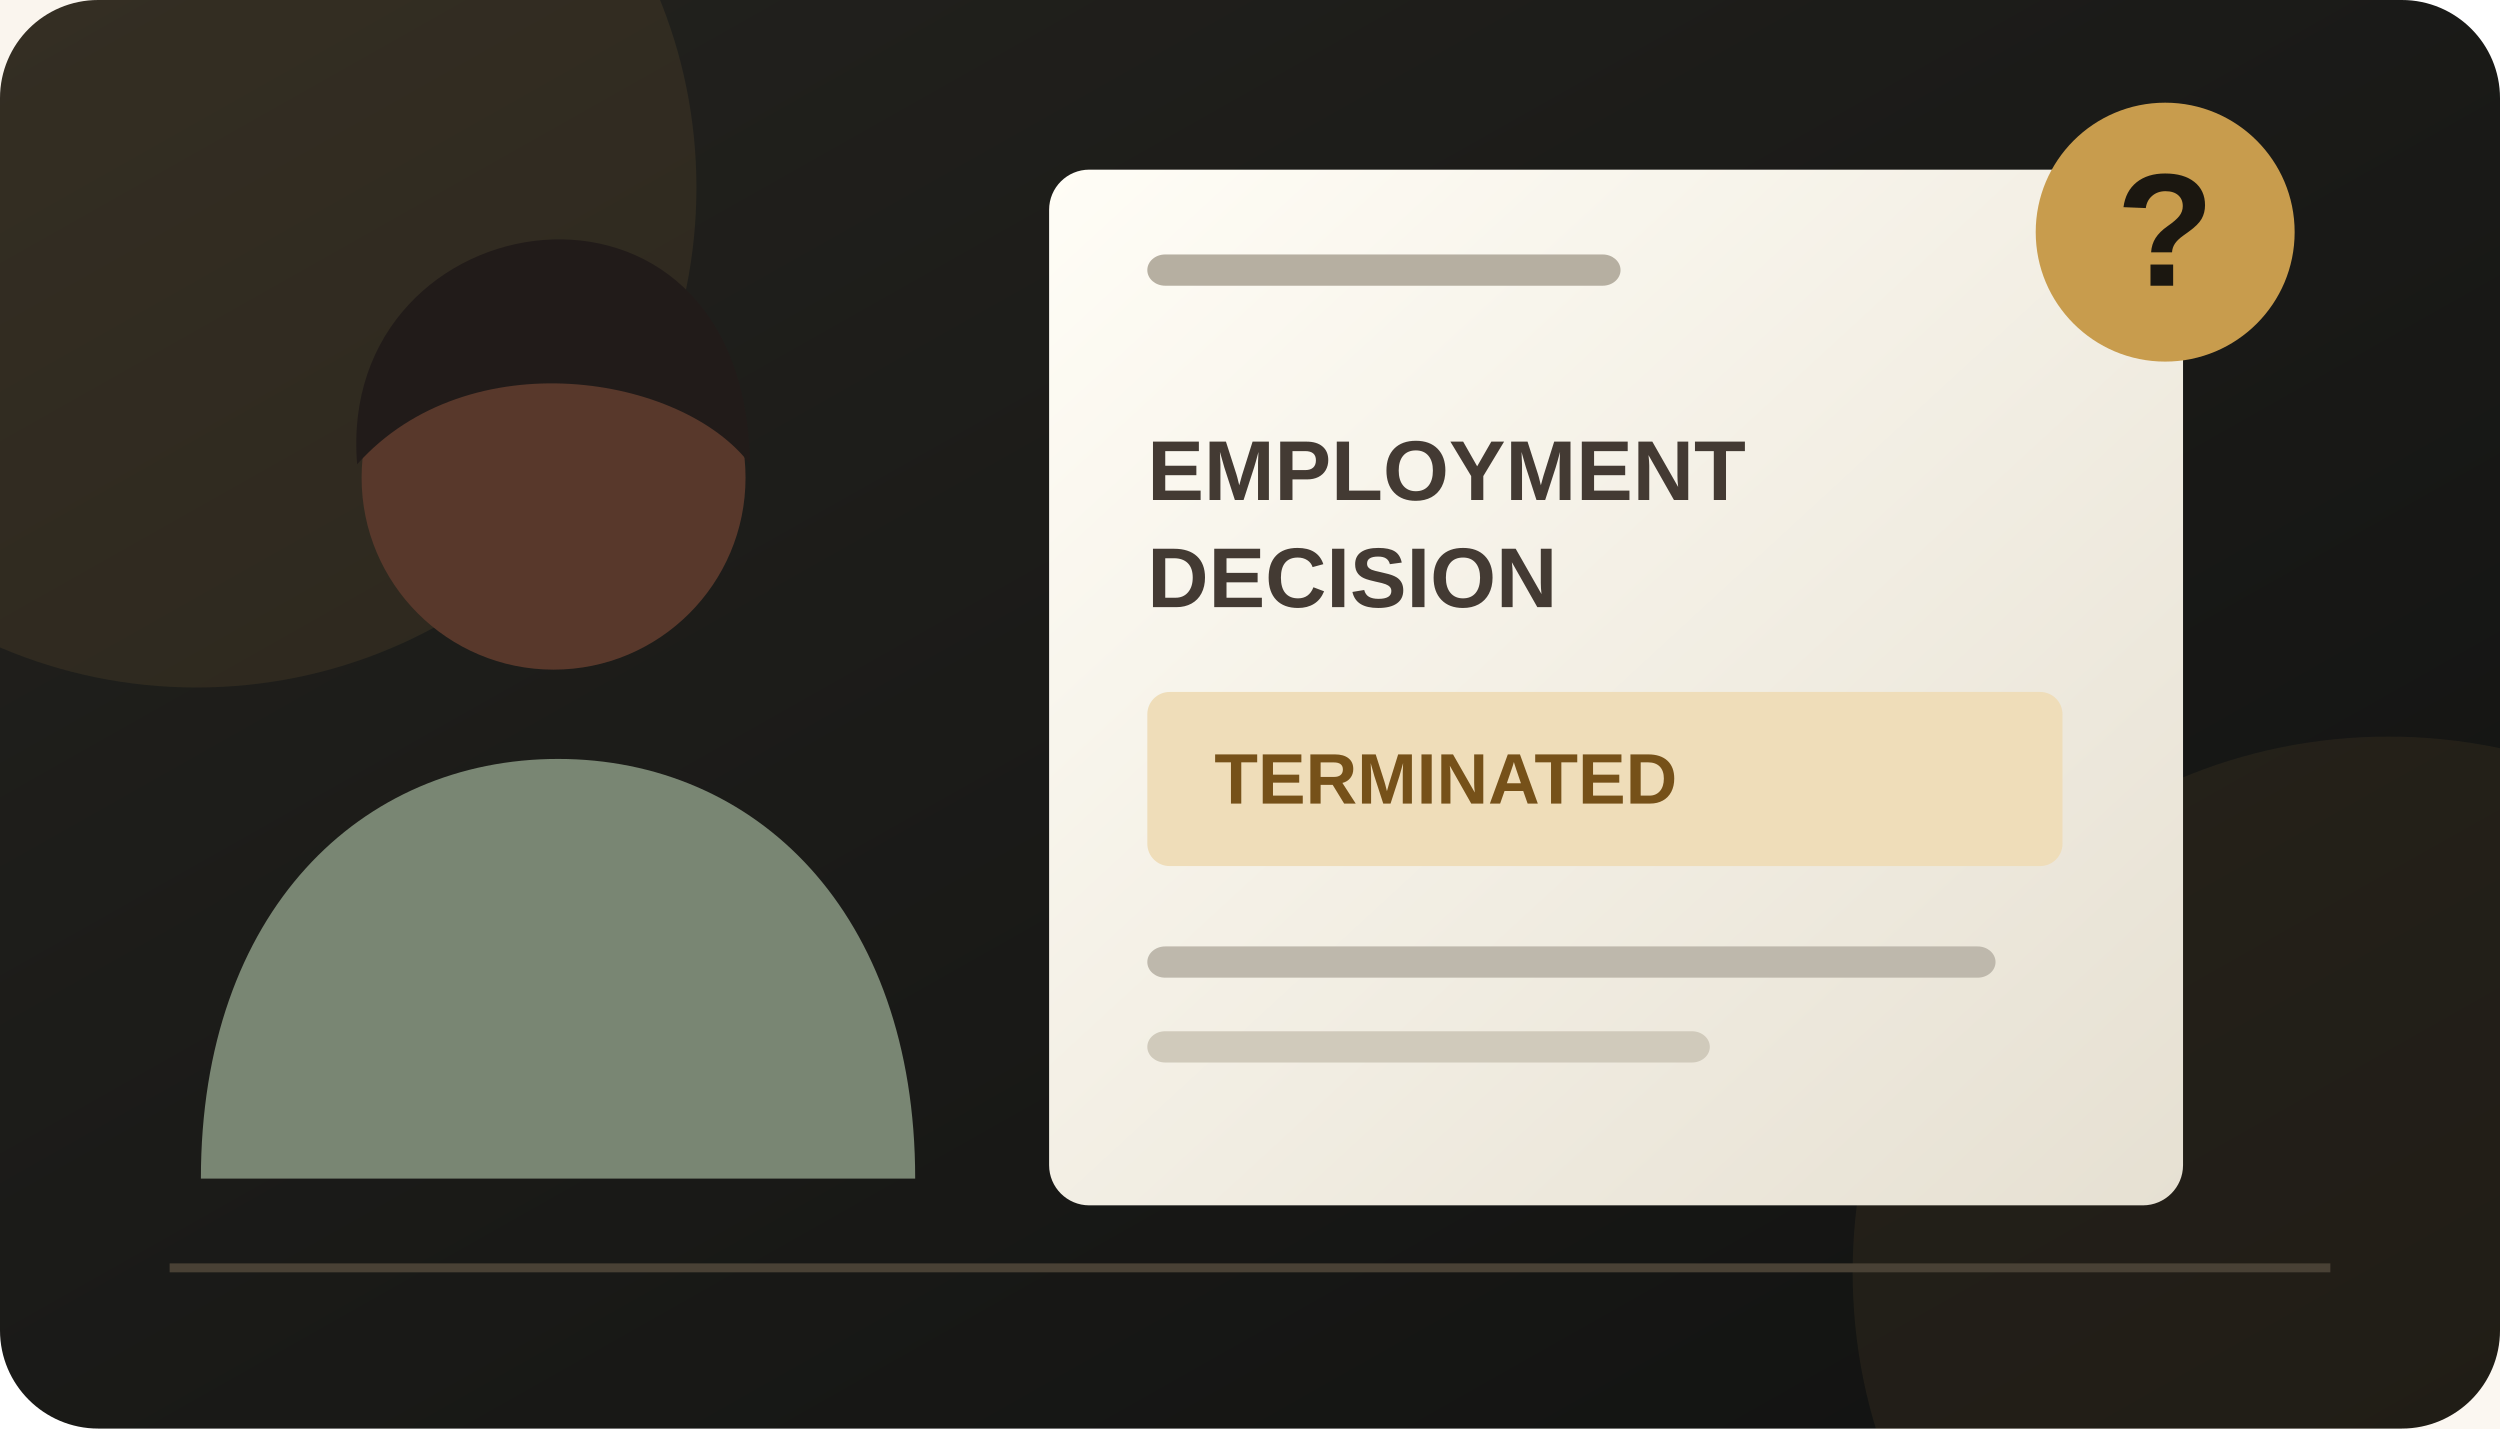
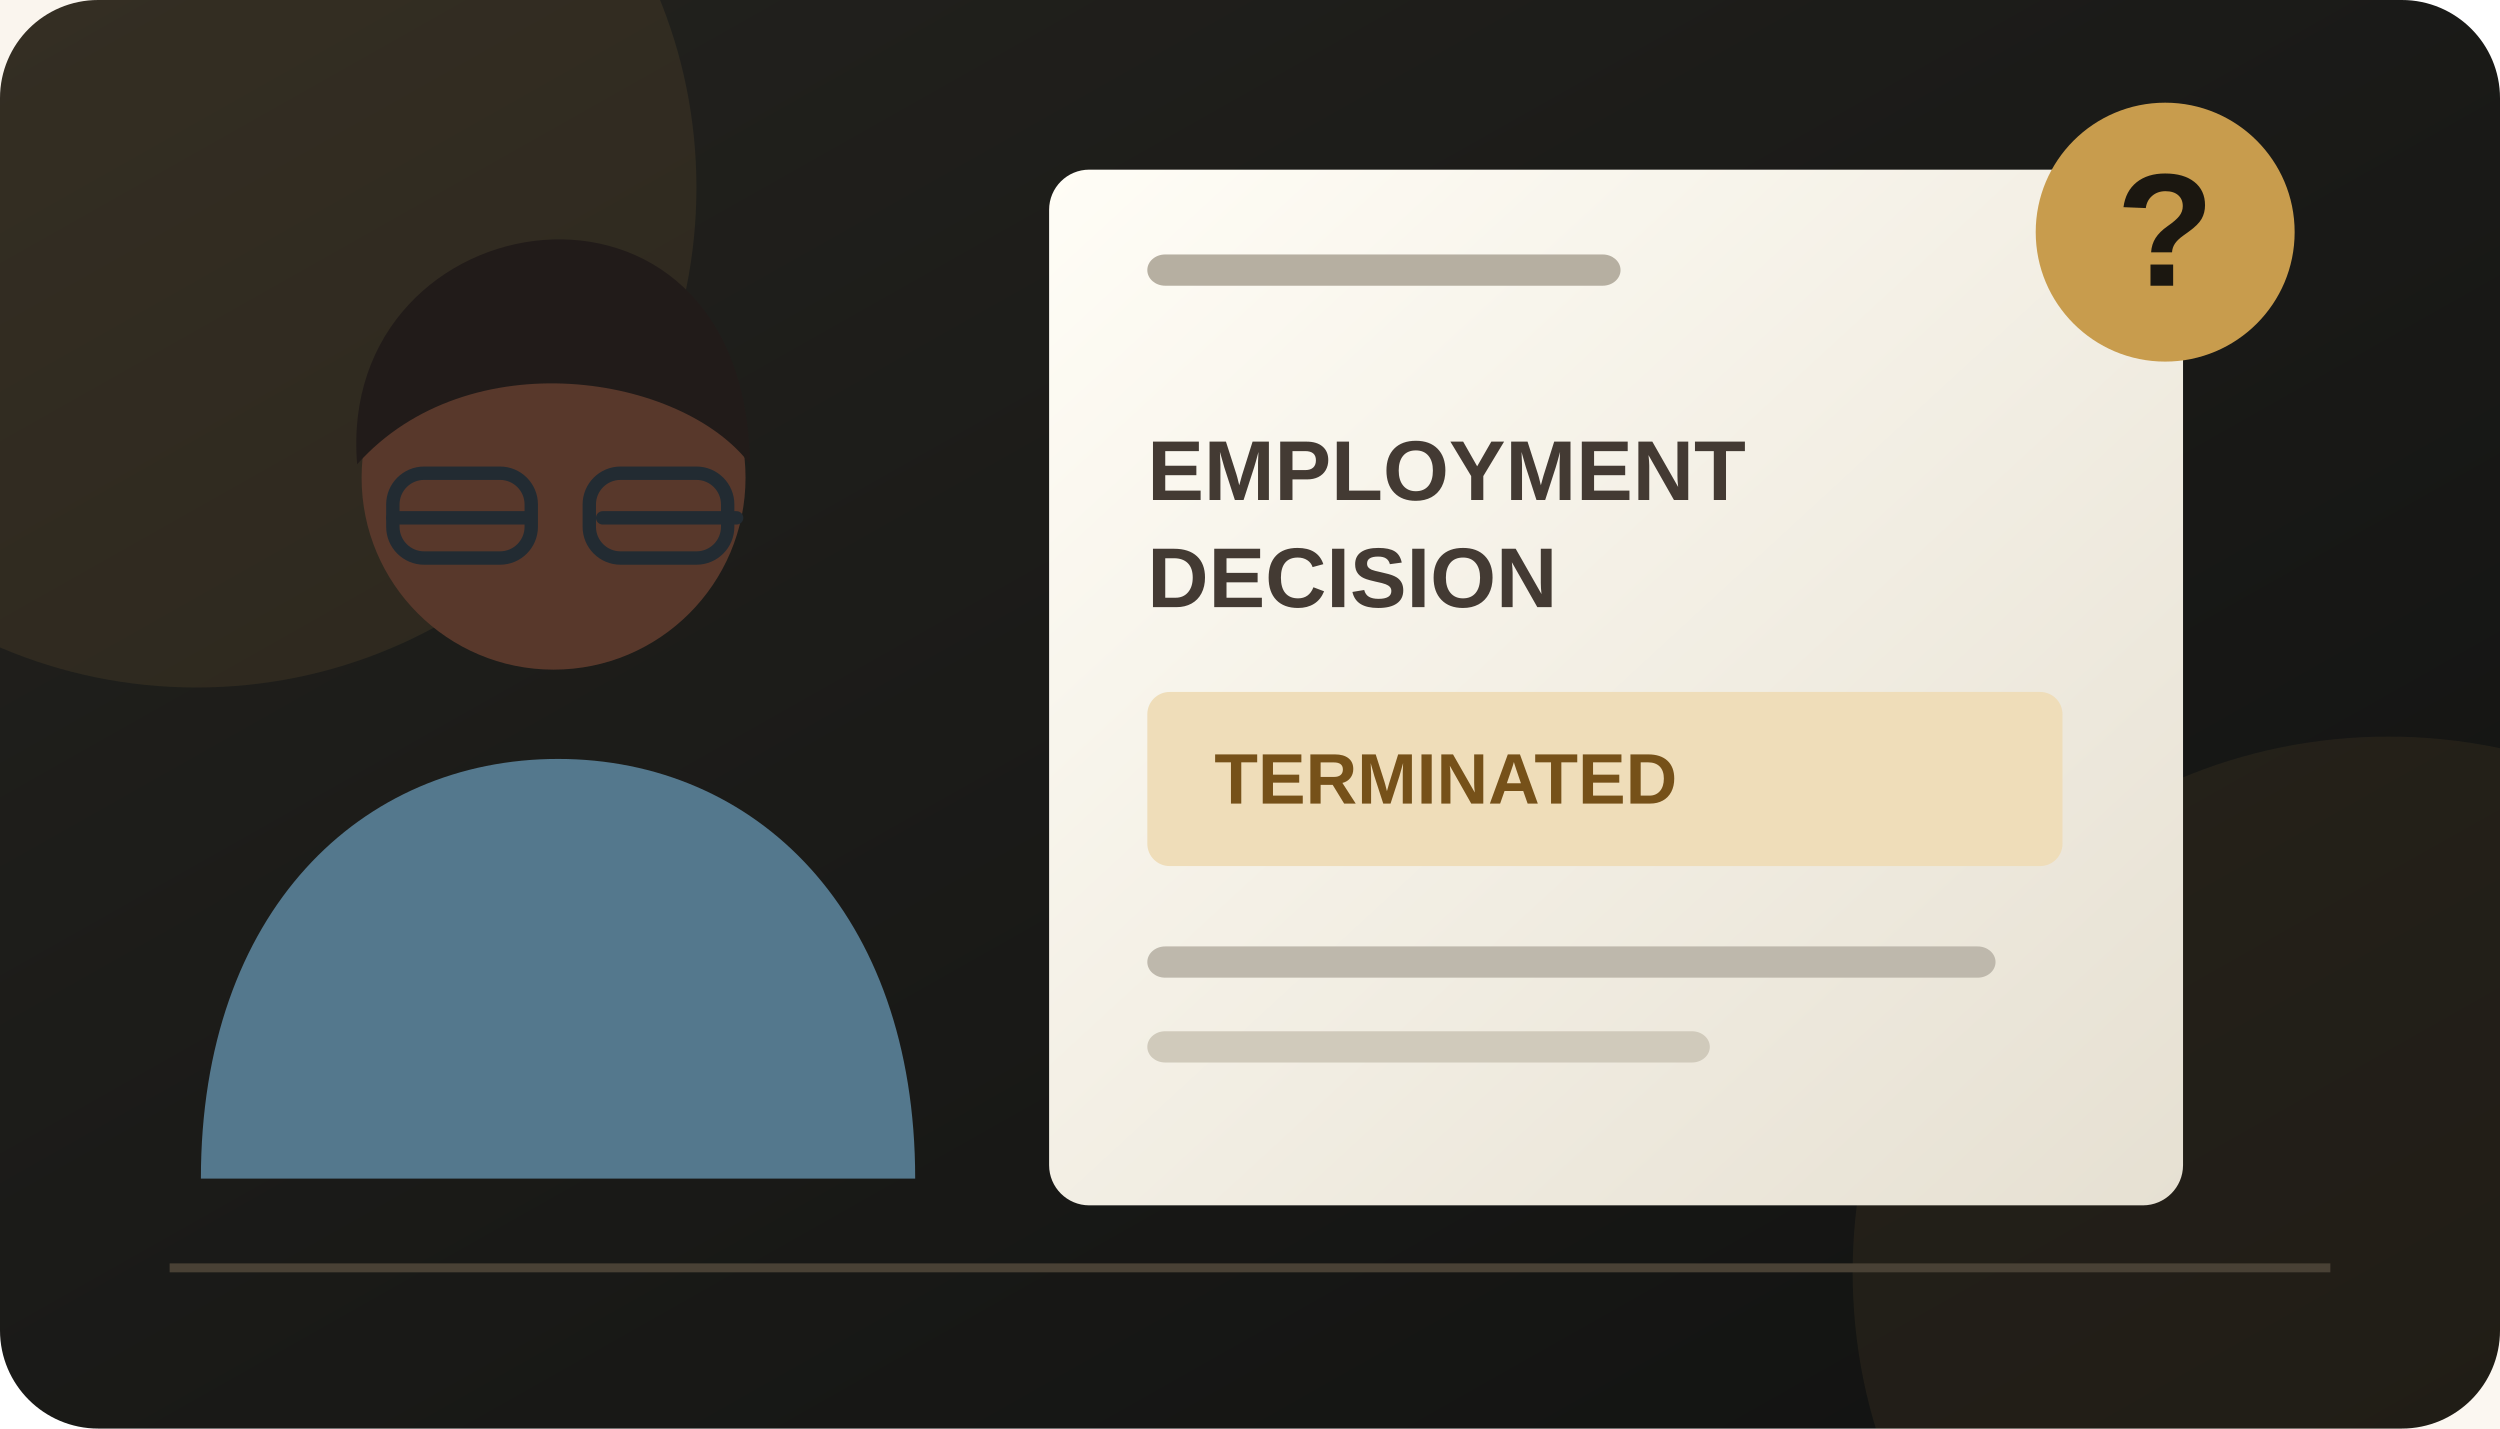
<svg xmlns="http://www.w3.org/2000/svg" width="560" height="320" viewBox="0 0 560 320" role="img" aria-label="Illustration of an employee receiving an unexplained termination notice">
  <defs>
    <linearGradient id="paper" x1="0" y1="0" x2="1" y2="1">
      <stop stop-color="#fffdf6" />
      <stop offset="1" stop-color="#e6e0d2" />
    </linearGradient>
    <linearGradient id="bg" x1="0" y1="0" x2="1" y2="1">
      <stop stop-color="#23221e" />
      <stop offset="1" stop-color="#111211" />
    </linearGradient>
  </defs>
  <rect width="560" height="320" rx="22" fill="url(#bg)" />
  <circle cx="44" cy="42" r="112" fill="#c89c4d" opacity=".10" />
  <circle cx="535" cy="285" r="120" fill="#c89c4d" opacity=".08" />
  <path d="M38 284H522" stroke="#494135" stroke-width="2" />
  <g font-family="Arial,Helvetica,sans-serif">
    <circle cx="124" cy="107" r="43" fill="#58382b" />
    <path d="M80 104c-5-60 87-74 88 0-15-20-63-28-88 0Z" fill="#211b19" />
-     <path d="M45 264c0-60 36-94 80-94s80 34 80 94" fill="#798673" />
+     <path d="M45 264c0-60 36-94 80-94s80 34 80 94" fill="#54788d" />
+     <path d="M88 116h30m17 0h30" stroke="#222b32" stroke-width="3" stroke-linecap="round" />
+     <rect x="88" y="106" width="31" height="19" rx="7" fill="none" stroke="#222b32" stroke-width="3" />
+     <rect x="132" y="106" width="31" height="19" rx="7" fill="none" stroke="#222b32" stroke-width="3" />
    <rect x="235" y="38" width="254" height="232" rx="9" fill="url(#paper)" />
    <rect x="257" y="57" width="106" height="7" rx="4" fill="#b6afa1" />
    <text x="257" y="112" font-size="19" font-weight="bold" fill="#433a33">EMPLOYMENT</text>
    <text x="257" y="136" font-size="19" font-weight="bold" fill="#433a33">DECISION</text>
    <rect x="257" y="155" width="205" height="39" rx="5" fill="#efddb9" />
    <text x="272" y="180" font-size="16" font-weight="bold" fill="#765119">TERMINATED</text>
    <rect x="257" y="212" width="190" height="7" rx="4" fill="#beb8ac" />
    <rect x="257" y="231" width="126" height="7" rx="4" fill="#d0cabb" />
    <circle cx="485" cy="52" r="29" fill="#c89c4d" />
    <text x="485" y="64" text-anchor="middle" font-size="36" font-weight="bold" fill="#1b1710">?</text>
  </g>
</svg>
